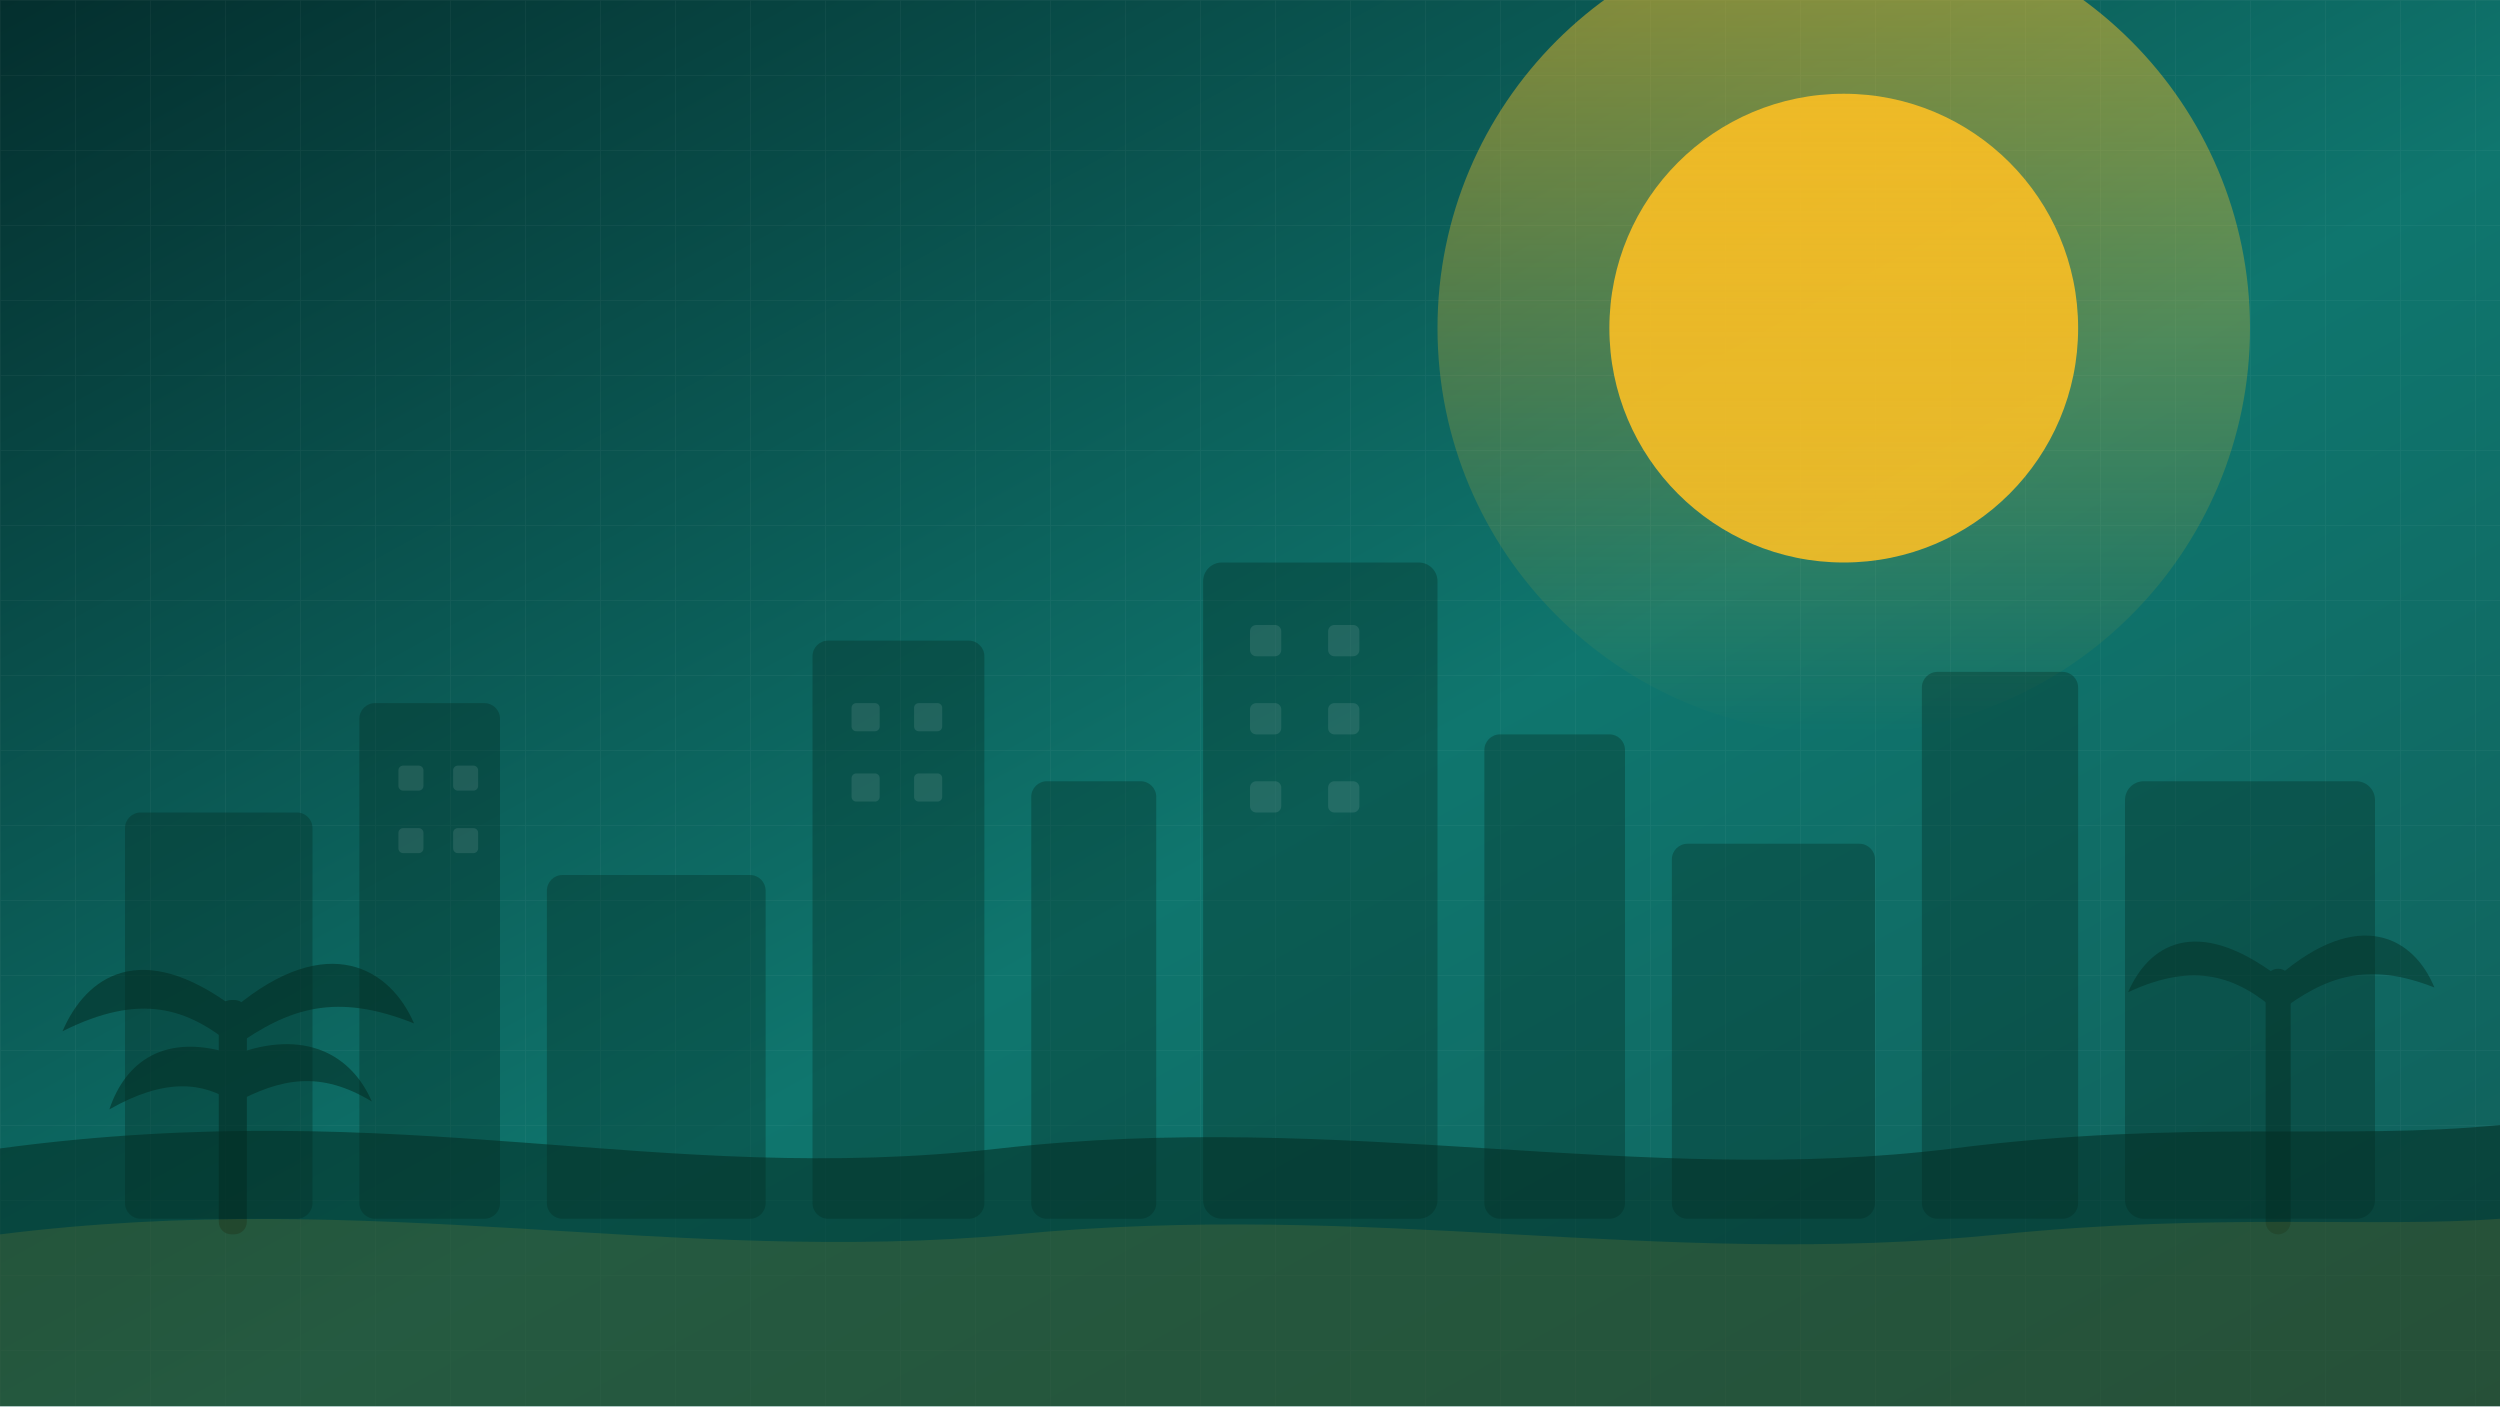
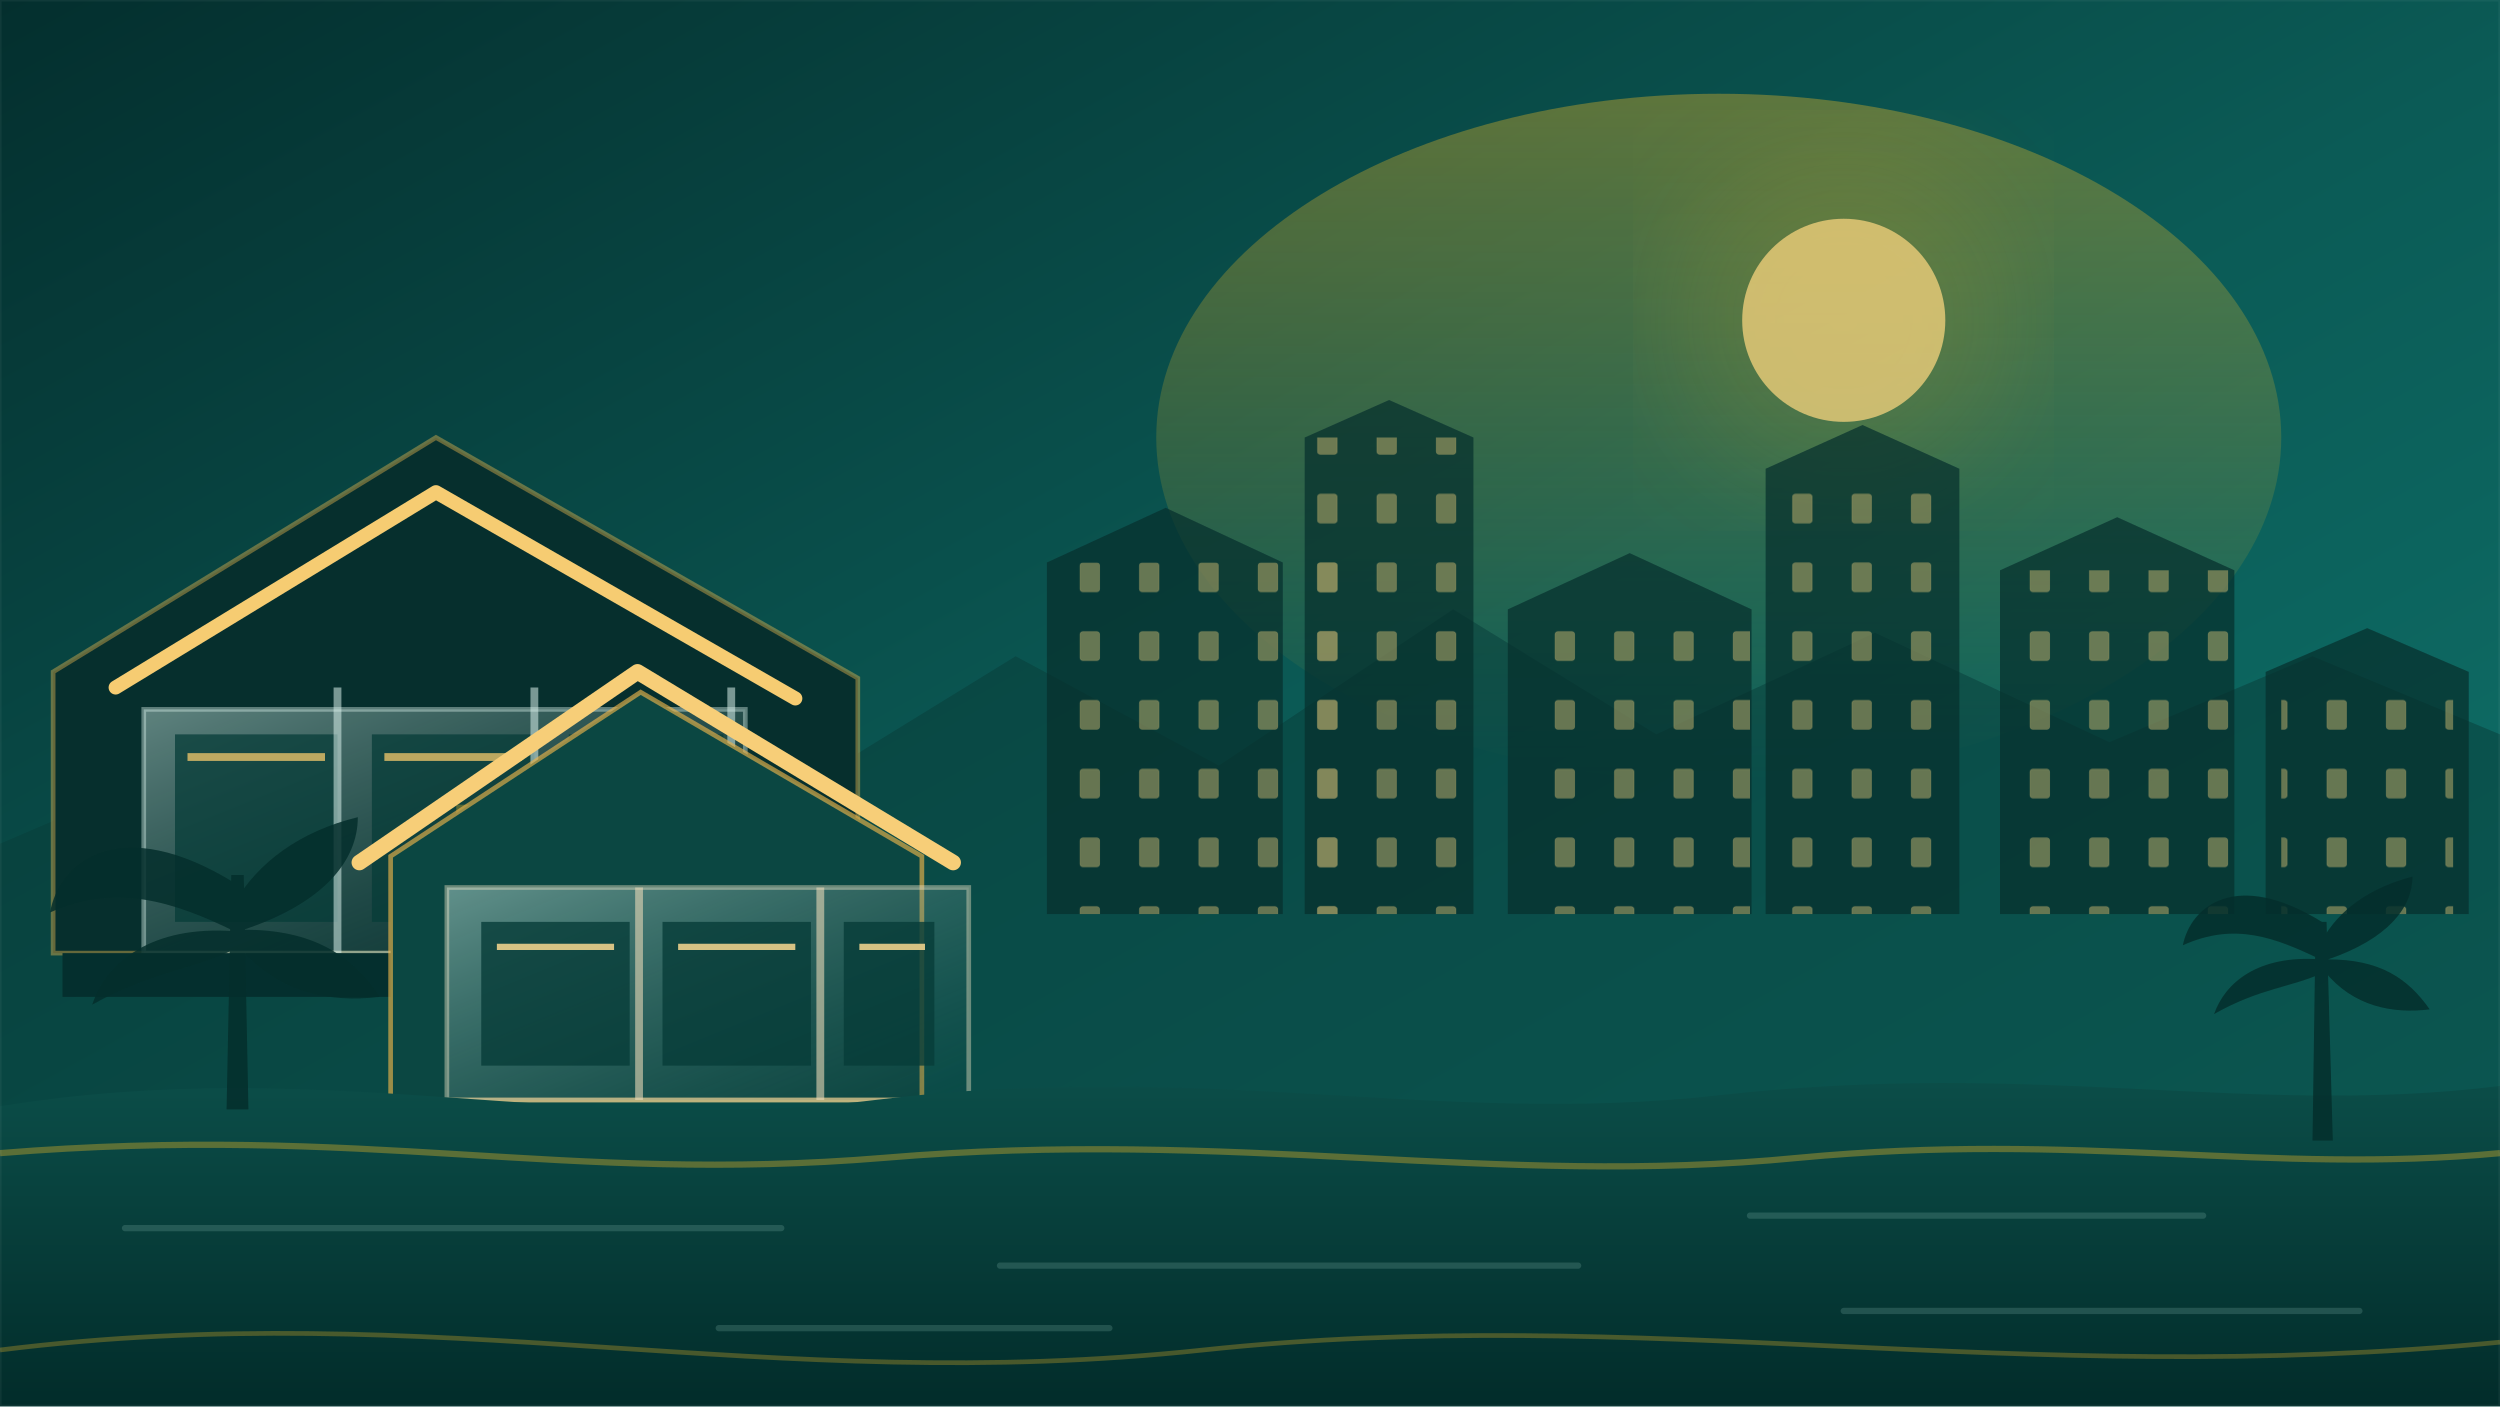
- <svg xmlns="http://www.w3.org/2000/svg" viewBox="0 0 1600 900" preserveAspectRatio="xMidYMid slice" role="img" aria-label="Cairo skyline illustration">
+ <svg xmlns="http://www.w3.org/2000/svg" viewBox="0 0 1600 900" preserveAspectRatio="xMidYMid slice" role="img" aria-labelledby="title desc">
  <defs>
-     <linearGradient id="bg" x1="0" y1="0" x2="1" y2="1">
+     <linearGradient id="sky" x1="0" y1="0" x2="1" y2="1">
      <stop offset="0" stop-color="#042f2e" />
-       <stop offset="0.55" stop-color="#0f766e" />
-       <stop offset="1" stop-color="#115e59" />
+       <stop offset=".52" stop-color="#0b5b56" />
+       <stop offset="1" stop-color="#0f766e" />
    </linearGradient>
-     <linearGradient id="glow" x1="0" y1="0" x2="0" y2="1">
-       <stop offset="0" stop-color="#fbbf24" stop-opacity="0.55" />
+     <linearGradient id="haze" x1="0" y1="0" x2="0" y2="1">
+       <stop offset="0" stop-color="#fbbf24" stop-opacity=".35" />
      <stop offset="1" stop-color="#fbbf24" stop-opacity="0" />
    </linearGradient>
-     <pattern id="grid" width="48" height="48" patternUnits="userSpaceOnUse">
-       <path d="M48 0H0V48" fill="none" stroke="#ffffff" stroke-opacity="0.05" stroke-width="1" />
+     <linearGradient id="glass" x1="0" y1="0" x2="1" y2="1">
+       <stop offset="0" stop-color="#d7f5ee" stop-opacity=".42" />
+       <stop offset="1" stop-color="#0b3d3a" stop-opacity=".16" />
+     </linearGradient>
+     <linearGradient id="water" x1="0" y1="0" x2="0" y2="1">
+       <stop offset="0" stop-color="#0b4d48" />
+       <stop offset="1" stop-color="#022c2a" />
+     </linearGradient>
+     <pattern id="windows" width="38" height="44" patternUnits="userSpaceOnUse">
+       <rect x="7" y="8" width="13" height="19" rx="2" fill="#fcd780" opacity=".72" />
    </pattern>
+     <filter id="blur">
+       <feGaussianBlur stdDeviation="38" />
+     </filter>
  </defs>
-   <rect width="1600" height="900" fill="url(#bg)" />
-   <rect width="1600" height="900" fill="url(#grid)" />
-   <circle cx="1180" cy="210" r="150" fill="#fbbf24" opacity="0.9" />
-   <circle cx="1180" cy="210" r="260" fill="url(#glow)" />
-   <g fill="#022c22" opacity="0.35">
-     <rect x="80" y="520" width="120" height="260" rx="10" />
-     <rect x="230" y="450" width="90" height="330" rx="10" />
-     <rect x="350" y="560" width="140" height="220" rx="10" />
-     <rect x="520" y="410" width="110" height="370" rx="10" />
-     <rect x="660" y="500" width="80" height="280" rx="10" />
-     <rect x="770" y="360" width="150" height="420" rx="12" />
-     <rect x="950" y="470" width="90" height="310" rx="10" />
-     <rect x="1070" y="540" width="130" height="240" rx="10" />
-     <rect x="1230" y="430" width="100" height="350" rx="10" />
-     <rect x="1360" y="500" width="160" height="280" rx="12" />
+   <rect width="1600" height="900" fill="url(#sky)" />
+   <ellipse cx="1100" cy="280" rx="360" ry="220" fill="url(#haze)" />
+   <circle cx="1180" cy="205" r="112" fill="#fbbf24" opacity=".12" filter="url(#blur)" />
+   <circle cx="1180" cy="205" r="65" fill="#fcd780" opacity=".72" />
+   <path d="M0 540 140 480 250 520 390 430 520 500 650 420 780 490 930 390 1060 470 1200 405 1350 475 1480 420 1600 470V760H0Z" fill="#073d39" opacity=".52" />
+   <g fill="#062f2d" opacity=".72">
+     <path d="M670 585V360l76-35 75 35v225z" />
+     <path d="M835 585V280l54-24 54 24v305z" />
+     <path d="M965 585V390l78-36 78 36v195z" />
+     <path d="M1130 585V300l62-28 62 28v285z" />
+     <path d="M1280 585V365l75-34 75 34v220z" />
+     <path d="M1450 585V430l65-28 65 28v155z" />
  </g>
-   <g fill="#ffffff" opacity="0.10">
-     <rect x="255" y="490" width="16" height="16" rx="3" />
-     <rect x="290" y="490" width="16" height="16" rx="3" />
-     <rect x="255" y="530" width="16" height="16" rx="3" />
-     <rect x="290" y="530" width="16" height="16" rx="3" />
-     <rect x="545" y="450" width="18" height="18" rx="3" />
-     <rect x="585" y="450" width="18" height="18" rx="3" />
-     <rect x="545" y="495" width="18" height="18" rx="3" />
-     <rect x="585" y="495" width="18" height="18" rx="3" />
-     <rect x="800" y="400" width="20" height="20" rx="4" />
-     <rect x="850" y="400" width="20" height="20" rx="4" />
-     <rect x="800" y="450" width="20" height="20" rx="4" />
-     <rect x="850" y="450" width="20" height="20" rx="4" />
-     <rect x="800" y="500" width="20" height="20" rx="4" />
-     <rect x="850" y="500" width="20" height="20" rx="4" />
+   <g fill="url(#windows)" opacity=".54">
+     <path d="M680 360h200v225H680z" />
+     <path d="M840 280h100v305H840z" />
+     <path d="M975 390h145v195H975z" />
+     <path d="M1138 300h110v285h-110z" />
+     <path d="M1290 365h140v220h-140z" />
+     <path d="M1460 430h110v155h-110z" />
  </g>
-   <g fill="#022c22" opacity="0.55">
-     <rect x="140" y="640" width="18" height="150" rx="8" />
-     <path d="M150 645 C90 600 55 625 40 660 C90 635 120 645 150 670 Z" />
-     <path d="M150 645 C210 595 250 620 265 655 C215 635 185 645 150 670 Z" />
-     <path d="M150 675 C105 660 80 680 70 710 C105 690 130 692 150 706 Z" />
-     <path d="M150 675 C195 658 225 675 238 705 C205 685 180 690 150 706 Z" />
+   <path d="M34 610V430l245-150 270 154v176z" fill="#062f2d" stroke="#e9b84f" stroke-opacity=".42" stroke-width="3" />
+   <path d="M74 440 279 315l230 132" fill="none" stroke="#f6cc72" stroke-width="9" stroke-linecap="round" stroke-linejoin="round" />
+   <path d="M92 454h385v156H92z" fill="url(#glass)" stroke="#d6eee7" stroke-opacity=".42" stroke-width="3" />
+   <path d="M112 470h104v120H112zm126 0h104v120H238zm126 0h99v120h-99z" fill="#053b37" opacity=".74" />
+   <path d="M120 482h88v5h-88zm126 0h88v5h-88zm126 0h82v5h-82z" fill="#f5c96b" opacity=".75" />
+   <path d="M216 440v170m126-170v170m126-170v170" stroke="#d7eee8" stroke-opacity=".55" stroke-width="5" />
+   <path d="M40 610h500v28H40z" fill="#042f2e" />
+   <path d="M292 610V515h86v95" fill="#fbbf24" opacity=".3" />
+   <path d="M302 524h66v86h-66z" fill="#022c2a" opacity=".72" />
+   <path d="M250 704V548l160-105 180 105v156z" fill="#0b4742" stroke="#e8b34b" stroke-width="3" stroke-opacity=".65" />
+   <path d="M230 552 408 430 610 552" fill="none" stroke="#f7ce78" stroke-width="10" stroke-linecap="round" stroke-linejoin="round" />
+   <path d="M286 568h334v136H286z" fill="url(#glass)" stroke="#f1e5c7" stroke-opacity=".42" stroke-width="3" />
+   <path d="M308 590h95v92h-95zm116 0h95v92h-95zm116 0h58v92h-58z" fill="#063c38" opacity=".8" />
+   <path d="M318 604h75v4h-75zm116 0h75v4h-75zm116 0h42v4h-42z" fill="#f9d88f" opacity=".85" />
+   <path d="M409 568v136m116-136v136" stroke="#e7d9b8" stroke-opacity=".6" stroke-width="5" />
+   <path d="M0 708c210-34 365 20 560-4 210-26 360 17 540-3 205-23 340 14 500-6v205H0Z" fill="url(#water)" />
+   <path d="M0 738c235-19 360 20 566 3 225-19 390 19 585 0 180-17 300 11 449-3" fill="none" stroke="#fbbf24" stroke-opacity=".34" stroke-width="4" />
+   <path d="M80 786h420m140 24h370m110-32h290m-950 72h250m470-11h330" stroke="#a7dbce" stroke-opacity=".18" stroke-width="4" stroke-linecap="round" />
+   <path d="M0 864c280-35 490 30 770 0s520 25 830-5" fill="none" stroke="#fbbf24" stroke-opacity=".28" stroke-width="3" />
+   <g fill="#032e2b" opacity=".85">
+     <path d="M145 710h14l-3-150h-8z" />
+     <path d="M150 565c-73-45-112-14-118 19 42-19 79-7 118 12-53-4-82 20-91 47 39-22 68-23 94-37 25 29 57 36 90 32-18-27-43-43-87-43 51-17 73-44 73-72-37 9-64 29-79 55z" />
+     <path d="M1480 730h13l-4-140h-7z" />
+     <path d="M1486 590c-55-34-84-10-89 15 33-15 59-5 88 9-40-3-61 15-68 35 30-17 50-17 71-27 18 22 43 27 67 24-14-20-32-32-65-32 38-13 54-33 54-53-27 7-47 21-58 41z" />
  </g>
-   <g fill="#022c22" opacity="0.45">
-     <rect x="1450" y="620" width="16" height="170" rx="8" />
-     <path d="M1458 625 C1405 585 1375 605 1362 635 C1405 615 1432 625 1458 648 Z" />
-     <path d="M1458 625 C1510 580 1545 600 1558 632 C1515 615 1488 625 1458 648 Z" />
-   </g>
-   <path d="M0 735 C260 700 420 760 640 735 C860 710 1050 760 1250 735 C1400 716 1500 730 1600 720 L1600 900 L0 900 Z" fill="#022c22" opacity="0.55" />
-   <path d="M0 790 C240 760 430 810 650 790 C880 768 1060 812 1280 790 C1420 776 1520 786 1600 780 L1600 900 L0 900 Z" fill="#fbbf24" opacity="0.12" />
+   <path d="M0 0h1600v900H0z" fill="none" stroke="#ffffff" stroke-opacity=".05" stroke-width="2" />
</svg>
